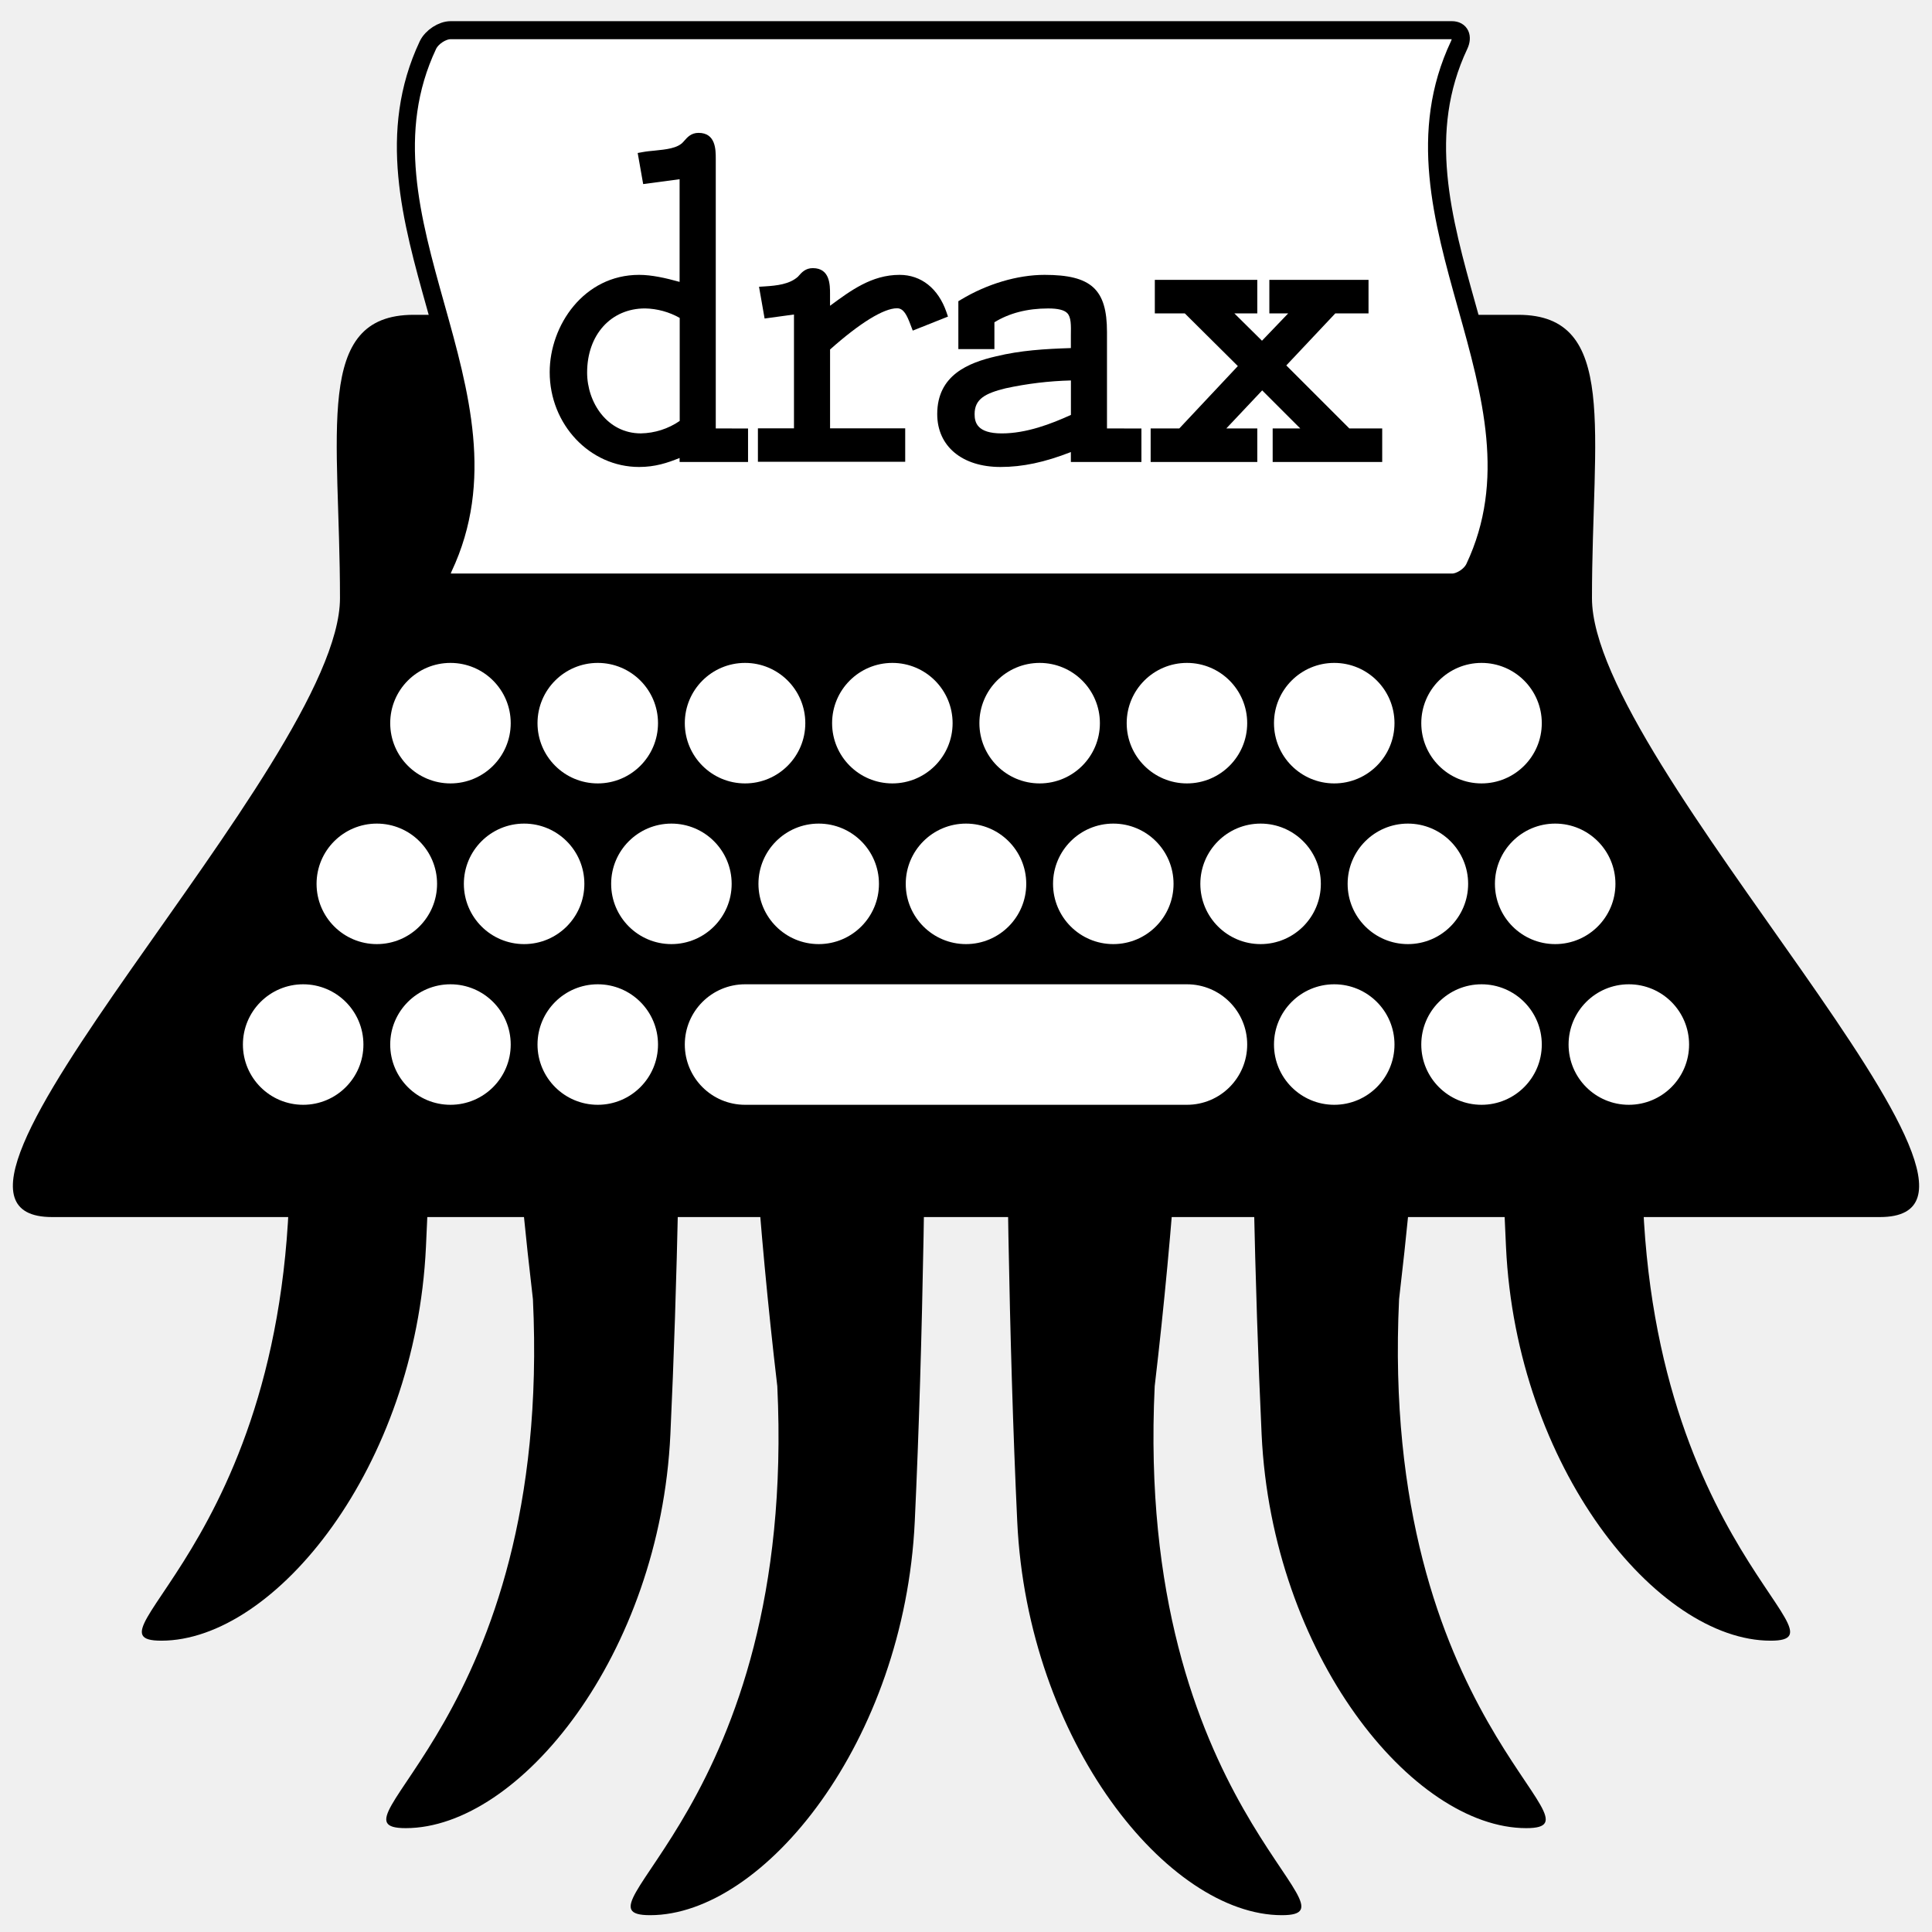
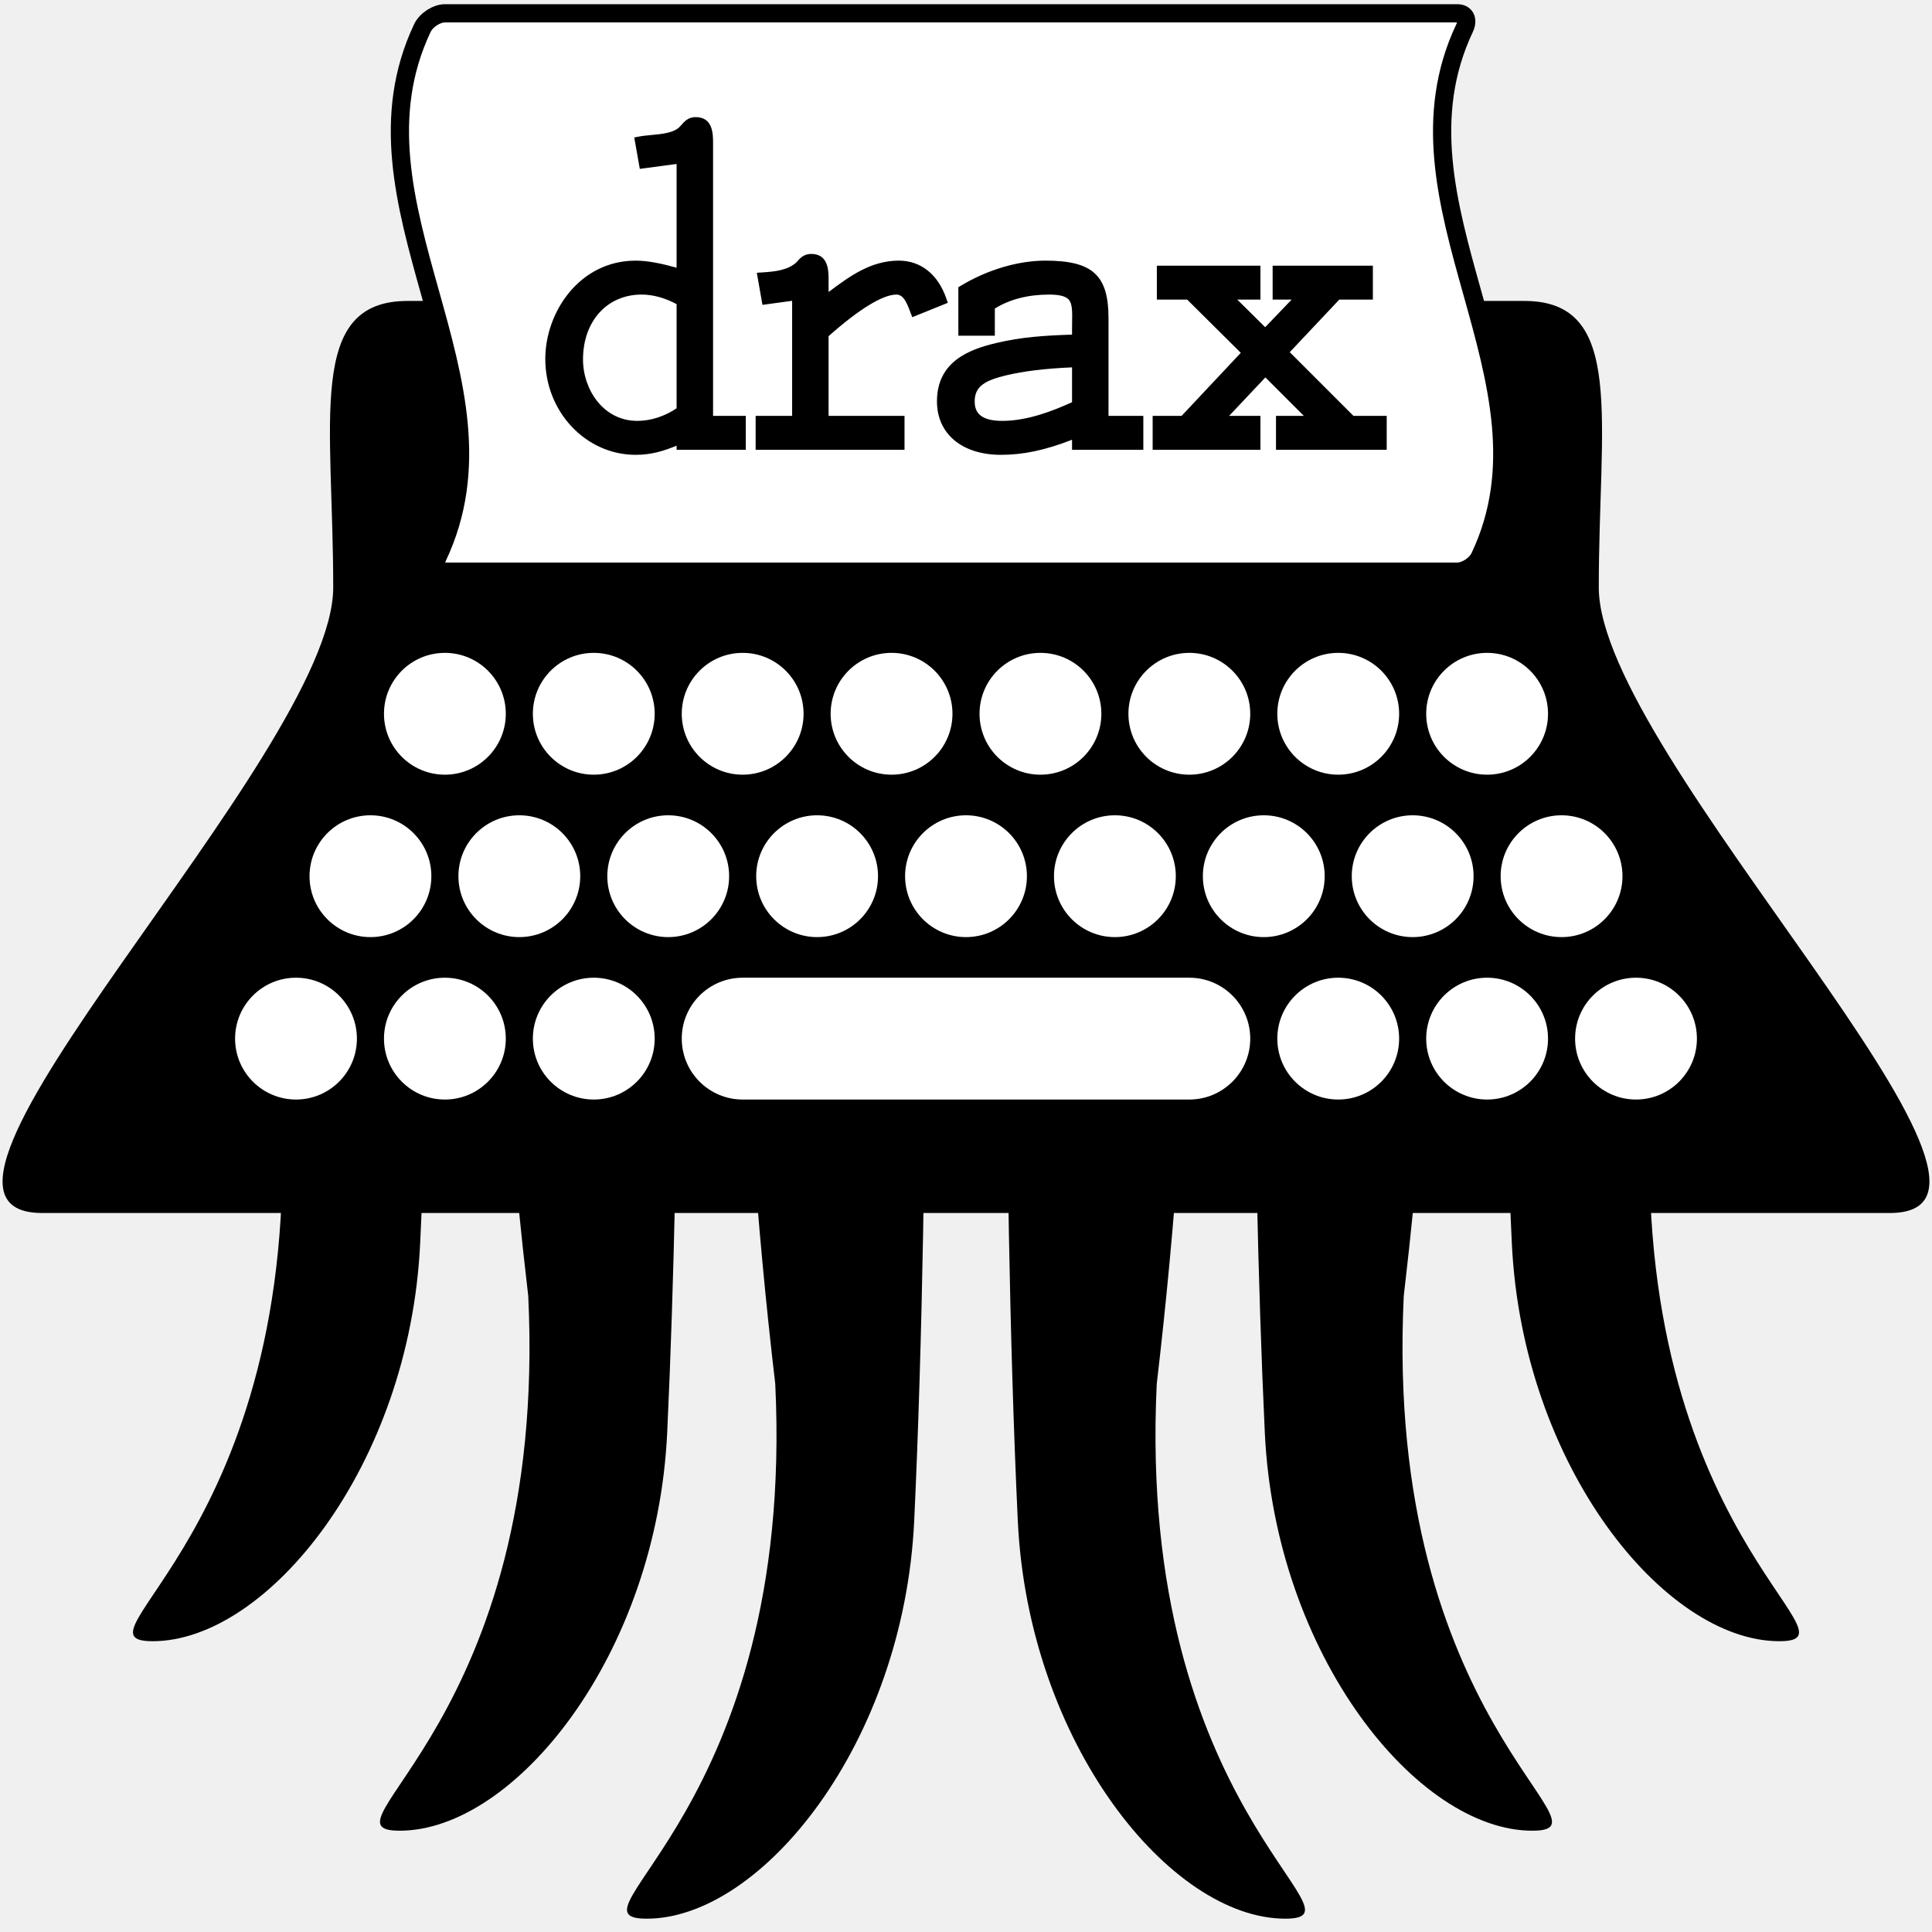
<svg xmlns="http://www.w3.org/2000/svg" viewBox="0 0 750 750">
-   <defs>
-     <style>
-       .cls-1 {
-         fill: #fff;
-       }
- 
-       .cls-2 {
-         fill: none;
-         stroke: #000;
-         stroke-miterlimit: 10;
-         stroke-width: 7px;
-       }
+   <style>
+         @media (max-width:350px){#small{display:block}#full{display:none}}.st1{display:inline}.st2{fill:#fff}
    </style>
-   </defs>
  <g id="tentacles">
-     <g>
-       <path d="M112,431.58c7.79,163.74-83.17,205.33-49.39,205.33,44.19,0,98.72-67.42,102.74-152.82,1.92-40.6,3.06-78.57,3.73-112.29H105.59C107.3,389.59,109.41,409.44,112,431.58Z" />
-       <path d="M206.88,504.35c7.8,163.75-83.17,205.33-49.38,205.33,44.19,0,98.72-67.41,102.74-152.82,2.76-58.54,3.93-125.53,4.34-185.06H195.9C197.75,410.7,201.12,455.32,206.88,504.35Z" />
-       <path d="M289.47,371.8c1.32,46,4.76,102.43,12.28,166.34,7.8,163.75-83.17,205.33-49.38,205.33,44.18,0,98.71-67.42,102.74-152.82,3.29-69.94,4.32-151.93,4.5-218.85H289.47Z" />
-       <path d="M584.63,484.09c4,85.4,58.55,152.82,102.74,152.82,33.78,0-57.18-41.59-49.39-205.33,2.62-22.28,4.75-42.12,6.46-59.78H580.87C581.53,405,582.69,442.89,584.63,484.09Z" />
-       <path d="M489.76,556.86c4,85.41,58.55,152.82,102.74,152.82,33.79,0-57.18-41.58-49.38-205.33,5.76-49,9.13-93.65,11-132.55H485.42C485.83,431.33,487,498.32,489.76,556.86Z" />
-       <path d="M390.39,371.8c.18,66.92,1.21,148.91,4.5,218.85,4,85.4,58.56,152.82,102.74,152.82,33.79,0-57.18-41.58-49.38-205.33,7.52-63.91,11-120.33,12.28-166.34H390.39Z" />
+     <path d="M109.174 429.565c7.882 165.514-84.071 207.55-49.917 207.55 44.663 0 99.782-68.147 103.85-154.474 1.934-41.04 3.095-79.416 3.764-113.502h-64.192c1.725 17.986 3.863 38.052 6.495 60.426zM205.067 503.127c7.882 165.514-84.071 207.55-49.917 207.55 44.663 0 99.782-68.147 103.85-154.474 2.789-59.179 3.972-126.893 4.386-187.064h-69.427c1.875 39.32 5.277 84.425 11.108 133.988z" />
+     <path d="M288.541 369.139c1.343 46.504 4.819 103.54 12.419 168.142 7.882 165.514-84.071 207.55-49.917 207.55 44.663 0 99.782-68.146 103.85-154.474 3.331-70.697 4.372-153.576 4.547-221.217h-32.566l-38.333-.001zM586.893 482.641c4.068 86.328 59.187 154.474 103.85 154.474 34.154 0-57.799-42.035-49.917-207.55 2.649-22.519 4.797-42.569 6.528-60.426H583.1a4171.177 4171.177 0 0 0 3.793 113.502zM491 556.203c4.068 86.328 59.187 154.474 103.85 154.474 34.154 0-57.799-42.035-49.917-207.55 5.831-49.563 9.233-94.668 11.108-133.988h-69.427c.414 60.171 1.598 127.885 4.386 187.064z" />
+     <path d="M390.56 369.139c.174 67.641 1.215 150.52 4.547 221.217 4.068 86.328 59.187 154.474 103.85 154.474 34.154 0-57.799-42.035-49.917-207.55 7.6-64.601 11.076-121.637 12.419-168.142h-42.632l-28.267.001z" />
+   </g>
+   <path d="M620.644 228.044c0-65.104 10.509-111.219-28.899-111.219H420.976 158.255c-39.408 0-28.899 46.115-28.899 111.219 0 65.104-181.278 242.843-112.97 242.843h717.229c68.307 0-112.971-177.739-112.971-242.843z" id="typewriter" />
+   <g id="small" display="none">
+     <g id="keys" class="st1">
+       <circle class="st2" cx="147.837" cy="317.363" r="30.977" />
+       <circle class="st2" cx="223.558" cy="317.363" r="30.977" />
+       <circle class="st2" cx="299.279" cy="317.363" r="30.977" />
+       <circle class="st2" cx="375" cy="317.363" r="30.977" />
+       <circle class="st2" cx="450.721" cy="317.363" r="30.977" />
+       <circle class="st2" cx="526.442" cy="317.363" r="30.977" />
+       <circle class="st2" cx="602.163" cy="317.363" r="30.977" />
+       <circle class="st2" cx="109.977" cy="399.968" r="30.977" />
+       <circle class="st2" cx="185.698" cy="399.968" r="30.977" />
+       <circle class="st2" cx="564.302" cy="399.968" r="30.977" />
+       <circle class="st2" cx="640.023" cy="399.968" r="30.977" />
+       <path class="st2" d="M488.581 368.991H261.419c-17.108 0-30.977 13.869-30.977 30.977s13.869 30.977 30.977 30.977h227.163c17.108 0 30.977-13.869 30.977-30.977-.001-17.108-13.87-30.977-30.978-30.977z" />
+     </g>
+     <g id="page_1_" class="st1">
+       <path class="st2" d="M194.775 30.5h354.878c3.193 0 4.499 2.586 3.188 5.775-29.604 71.816 34.778 143.633 5.174 215.449-1.31 3.19-5.175 5.775-8.362 5.775H194.775c-3.193 0-4.499-2.586-3.188-5.775 29.604-71.816-34.778-143.633-5.174-215.449 1.311-3.189 5.176-5.775 8.362-5.775z" />
+       <path d="M194.775 30.5h354.878c3.193 0 4.499 2.586 3.188 5.775-29.604 71.816 34.778 143.633 5.174 215.449-1.31 3.19-5.175 5.775-8.362 5.775H194.775c-3.193 0-4.499-2.586-3.188-5.775 29.604-71.816-34.778-143.633-5.174-215.449 1.311-3.189 5.176-5.775 8.362-5.775z" fill="none" stroke="#000" stroke-width="15.628" stroke-miterlimit="10" />
    </g>
  </g>
-   <g id="typewriter">
-     <path d="M618,232.21c0-64.4,10.39-110-28.59-110H160.57c-39,0-28.59,45.63-28.59,110S-47.36,472.46,20.22,472.46H729.78C797.36,472.46,618,296.62,618,232.21Z" />
-   </g>
-   <g id="keys">
-     <g>
+   <g id="full">
+     <g id="keys_1_">
+       <circle class="st2" cx="143.805" cy="340.139" r="23.645" />
+       <circle class="st2" cx="201.604" cy="340.139" r="23.645" />
+       <circle class="st2" cx="259.403" cy="340.139" r="23.645" />
+       <circle class="st2" cx="317.201" cy="340.139" r="23.645" />
+       <circle class="st2" cx="375" cy="340.139" r="23.645" />
+       <circle class="st2" cx="432.799" cy="340.139" r="23.645" />
+       <circle class="st2" cx="490.597" cy="340.139" r="23.645" />
+       <circle class="st2" cx="548.396" cy="340.139" r="23.645" />
+       <circle class="st2" cx="606.195" cy="340.139" r="23.645" />
      <g>
-         <circle class="cls-1" cx="146.28" cy="343.11" r="23.39" />
-         <circle class="cls-1" cx="203.46" cy="343.11" r="23.39" />
-         <circle class="cls-1" cx="260.64" cy="343.11" r="23.39" />
-         <circle class="cls-1" cx="317.82" cy="343.11" r="23.39" />
-         <circle class="cls-1" cx="375" cy="343.11" r="23.39" />
-         <circle class="cls-1" cx="432.18" cy="343.11" r="23.39" />
-         <circle class="cls-1" cx="489.36" cy="343.11" r="23.39" />
-         <circle class="cls-1" cx="546.54" cy="343.11" r="23.39" />
-         <circle class="cls-1" cx="603.72" cy="343.11" r="23.39" />
+         <circle class="st2" cx="172.705" cy="277.086" r="23.645" />
+         <circle class="st2" cx="230.503" cy="277.086" r="23.645" />
+         <circle class="st2" cx="288.302" cy="277.086" r="23.645" />
+         <circle class="st2" cx="346.101" cy="277.086" r="23.645" />
+         <circle class="st2" cx="403.899" cy="277.086" r="23.645" />
+         <circle class="st2" cx="461.698" cy="277.086" r="23.645" />
+         <circle class="st2" cx="519.497" cy="277.086" r="23.645" />
+         <circle class="st2" cx="577.295" cy="277.086" r="23.645" />
      </g>
      <g>
-         <circle class="cls-1" cx="174.87" cy="280.73" r="23.39" />
-         <circle class="cls-1" cx="232.05" cy="280.73" r="23.39" />
-         <circle class="cls-1" cx="289.23" cy="280.73" r="23.39" />
-         <circle class="cls-1" cx="346.41" cy="280.73" r="23.39" />
-         <circle class="cls-1" cx="403.59" cy="280.73" r="23.39" />
-         <circle class="cls-1" cx="460.77" cy="280.73" r="23.39" />
-         <circle class="cls-1" cx="517.95" cy="280.73" r="23.39" />
-         <circle class="cls-1" cx="575.13" cy="280.73" r="23.39" />
-       </g>
-       <g>
-         <circle class="cls-1" cx="117.69" cy="405.49" r="23.39" />
-         <circle class="cls-1" cx="174.87" cy="405.49" r="23.39" />
-         <circle class="cls-1" cx="232.05" cy="405.49" r="23.39" />
-         <circle class="cls-1" cx="517.95" cy="405.49" r="23.39" />
-         <circle class="cls-1" cx="575.13" cy="405.49" r="23.39" />
-         <circle class="cls-1" cx="632.31" cy="405.49" r="23.39" />
-         <path class="cls-1" d="M460.77,382.1H289.23a23.39,23.39,0,0,0,0,46.78H460.77a23.39,23.39,0,1,0,0-46.78Z" />
+         <circle class="st2" cx="114.906" cy="403.192" r="23.645" />
+         <circle class="st2" cx="172.705" cy="403.192" r="23.645" />
+         <circle class="st2" cx="230.503" cy="403.192" r="23.645" />
+         <circle class="st2" cx="519.497" cy="403.192" r="23.645" />
+         <circle class="st2" cx="577.295" cy="403.192" r="23.645" />
+         <circle class="st2" cx="635.094" cy="403.192" r="23.645" />
+         <path class="st2" d="M461.698 379.547H288.302c-13.059 0-23.645 10.586-23.645 23.645s10.586 23.645 23.645 23.645h173.396c13.059 0 23.645-10.586 23.645-23.645s-10.586-23.645-23.645-23.645z" />
      </g>
    </g>
-   </g>
-   <g id="page">
-     <g>
-       <path class="cls-1" d="M174.92,11.72H563.63c3.2,0,4.3,2.59,2.8,5.78-31.91,67.62,37.87,135.25,6,202.87-1.5,3.19-5.57,5.78-8.76,5.78H174.92c-3.19,0-4.3-2.59-2.8-5.78,31.92-67.62-37.87-135.25-6-202.87C167.67,14.31,171.73,11.72,174.92,11.72Z" />
-       <path class="cls-2" d="M174.92,11.72H563.63c3.2,0,4.3,2.59,2.8,5.78-31.91,67.62,37.87,135.25,6,202.87-1.5,3.19-5.57,5.78-8.76,5.78H174.92c-3.19,0-4.3-2.59-2.8-5.78,31.92-67.62-37.87-135.25-6-202.87C167.67,14.31,171.73,11.72,174.92,11.72Z" />
+     <g id="page">
+       <path class="st2" d="M172.695 5.169h393.04c3.193 0 4.298 2.586 2.795 5.775-32.342 68.398 38.303 136.796 5.961 205.194-1.503 3.19-5.57 5.775-8.756 5.775h-393.04c-3.193 0-4.298-2.586-2.795-5.775 32.342-68.398-38.303-136.796-5.961-205.194 1.503-3.189 5.57-5.775 8.756-5.775z" />
+       <path d="M172.695 5.169h393.04c3.193 0 4.298 2.586 2.795 5.775-32.342 68.398 38.303 136.796 5.961 205.194-1.503 3.19-5.57 5.775-8.756 5.775h-393.04c-3.193 0-4.298-2.586-2.795-5.775 32.342-68.398-38.303-136.796-5.961-205.194 1.503-3.189 5.57-5.775 8.756-5.775z" fill="none" stroke="#000" stroke-width="7.076" stroke-miterlimit="10" />
    </g>
-   </g>
-   <g id="text">
-     <g>
-       <path d="M277.86,166.31V61.65c0-3.52,0-10.07-6.68-10.07-2.85,0-4.3,1.65-5.58,3.11l-.3.34c-2.22,2.6-6.95,3-11.12,3.43-1.65.16-3.21.3-4.63.57l-2,.36,2.13,12.07,14.14-1.88v39.85c-5.33-1.49-10.8-2.73-15.72-2.73-21.44,0-34.71,19.61-34.71,37.78,0,20.29,15.57,36.8,34.71,36.8,6.2,0,11-1.58,15.72-3.5v1.57h26.57v-13Zm-14-42.9v40a27.47,27.47,0,0,1-15.07,4.83c-13.07,0-20.87-12-20.87-23.61,0-14.66,9.24-24.9,22.48-24.9A28.54,28.54,0,0,1,263.86,123.41Z" />
-       <path d="M367.39,121.1c-3.18-9.15-9.8-14.4-18.17-14.4-10.85,0-19,6.11-27,12l0,0v-4.55c0-3.52,0-10.06-6.68-10.06-2.85,0-4.29,1.64-5.57,3.09l-.21.24c-3.28,2.93-8.15,3.46-12.87,3.76l-2.24.14,2.17,12.33,11.4-1.56v44.18h-14v13h57.18v-13H322.23v-30.6c11.59-10.31,20.82-16,26-16,2.6,0,3.86,2.77,5.23,6.39l.87,2.28L368,122.9Z" />
-       <path d="M429.73,166.31V128.85c0-16.56-6.12-22.15-24.24-22.15-10.48,0-22.31,3.51-32.46,9.63l-1,.59v18.61h14V125.11c5.76-3.56,12.77-5.37,20.87-5.37,3.78,0,6.21.59,7.4,1.81,1.53,1.55,1.48,4.68,1.41,8.65,0,.86,0,1.75,0,2.68v2.24c-10.14.33-19.43.88-29.06,3.21-10.63,2.47-22.82,7.24-22.82,22.42,0,12.47,9.64,20.53,24.56,20.53,8.56,0,17.09-1.8,27.32-5.79v3.86H443.1v-13Zm-14-18.62v13.38c-7.57,3.45-17.24,7.18-26.84,7.18s-10.55-4.28-10.55-7.5c0-5.92,4.21-8.07,12-10A135.47,135.47,0,0,1,415.73,147.69Z" />
-       <polygon points="523.8 166.31 499.34 141.86 518.35 121.67 531.26 121.67 531.26 108.64 492.76 108.64 492.76 121.67 500.06 121.67 489.9 132.27 479.19 121.67 488.08 121.67 488.08 108.64 448.3 108.64 448.3 121.67 459.95 121.67 480.53 142.11 457.81 166.31 446.68 166.31 446.68 179.35 488.08 179.35 488.08 166.31 476.06 166.31 489.98 151.55 504.75 166.31 494.05 166.31 494.05 179.35 536.57 179.35 536.57 166.31 523.8 166.31" />
+     <g id="text">
+       <path d="M276.81 161.432V55.633c0-3.555 0-10.171-6.751-10.171-2.878 0-4.344 1.666-5.637 3.136l-.304.345c-2.243 2.634-7.026 3.079-11.247 3.472-1.668.156-3.244.302-4.682.572l-1.973.37 2.153 12.199 14.287-1.904v40.282c-5.387-1.508-10.911-2.755-15.885-2.755-21.673 0-35.089 19.82-35.089 38.183 0 20.514 15.741 37.204 35.089 37.204 6.266 0 11.099-1.602 15.885-3.546v1.592h26.857v-13.178H276.81zm-14.154-43.363v40.434c-4.583 3.114-10.08 4.884-15.234 4.884-13.205 0-21.097-12.135-21.097-23.866 0-14.818 9.345-25.167 22.725-25.167 4.445 0 9.126 1.282 13.606 3.715zM367.309 115.729c-3.218-9.248-9.912-14.553-18.364-14.553-10.97 0-19.25 6.178-27.258 12.152l-.028.021v-4.606c0-3.555 0-10.171-6.752-10.171-2.877 0-4.341 1.664-5.634 3.133l-.208.235c-3.313 2.963-8.242 3.503-13.011 3.801l-2.266.141 2.199 12.465 11.518-1.578v44.665h-14.168v13.178h57.798v-13.178h-29.476v-30.937c11.715-10.416 21.04-16.142 26.308-16.142 2.631 0 3.903 2.802 5.291 6.465l.877 2.304 13.809-5.569-.635-1.826zM430.323 161.432v-37.87c0-16.737-6.183-22.386-24.503-22.386-10.594 0-22.552 3.549-32.807 9.737l-.981.592v18.809h14.157v-10.531c5.818-3.603 12.909-5.429 21.095-5.429 3.825 0 6.274.599 7.485 1.831 1.542 1.567 1.491 4.734 1.426 8.742-.014.868-.029 1.771-.029 2.706v2.269c-10.248.331-19.64.893-29.372 3.247-10.738 2.491-23.065 7.317-23.065 22.66 0 12.609 9.745 20.756 24.826 20.756 8.655 0 17.272-1.818 27.611-5.86v3.907h27.672v-13.178h-13.515zm-14.157-18.823v13.527c-7.653 3.488-17.419 7.252-27.122 7.252-9.566 0-10.673-4.326-10.673-7.579 0-5.986 4.264-8.161 12.126-10.08 6.838-1.646 15.25-2.669 25.669-3.12zM525.404 161.432l-24.721-24.721 19.22-20.403h13.044v-13.177h-38.91v13.177h7.37l-10.266 10.713-10.825-10.713h8.984v-13.177h-40.211v13.177h11.779l20.805 20.658-22.966 24.466h-11.248v13.178H489.3v-13.178h-12.149l14.071-14.927 14.928 14.927h-10.811v13.178h42.979v-13.178z" />
    </g>
  </g>
</svg>
